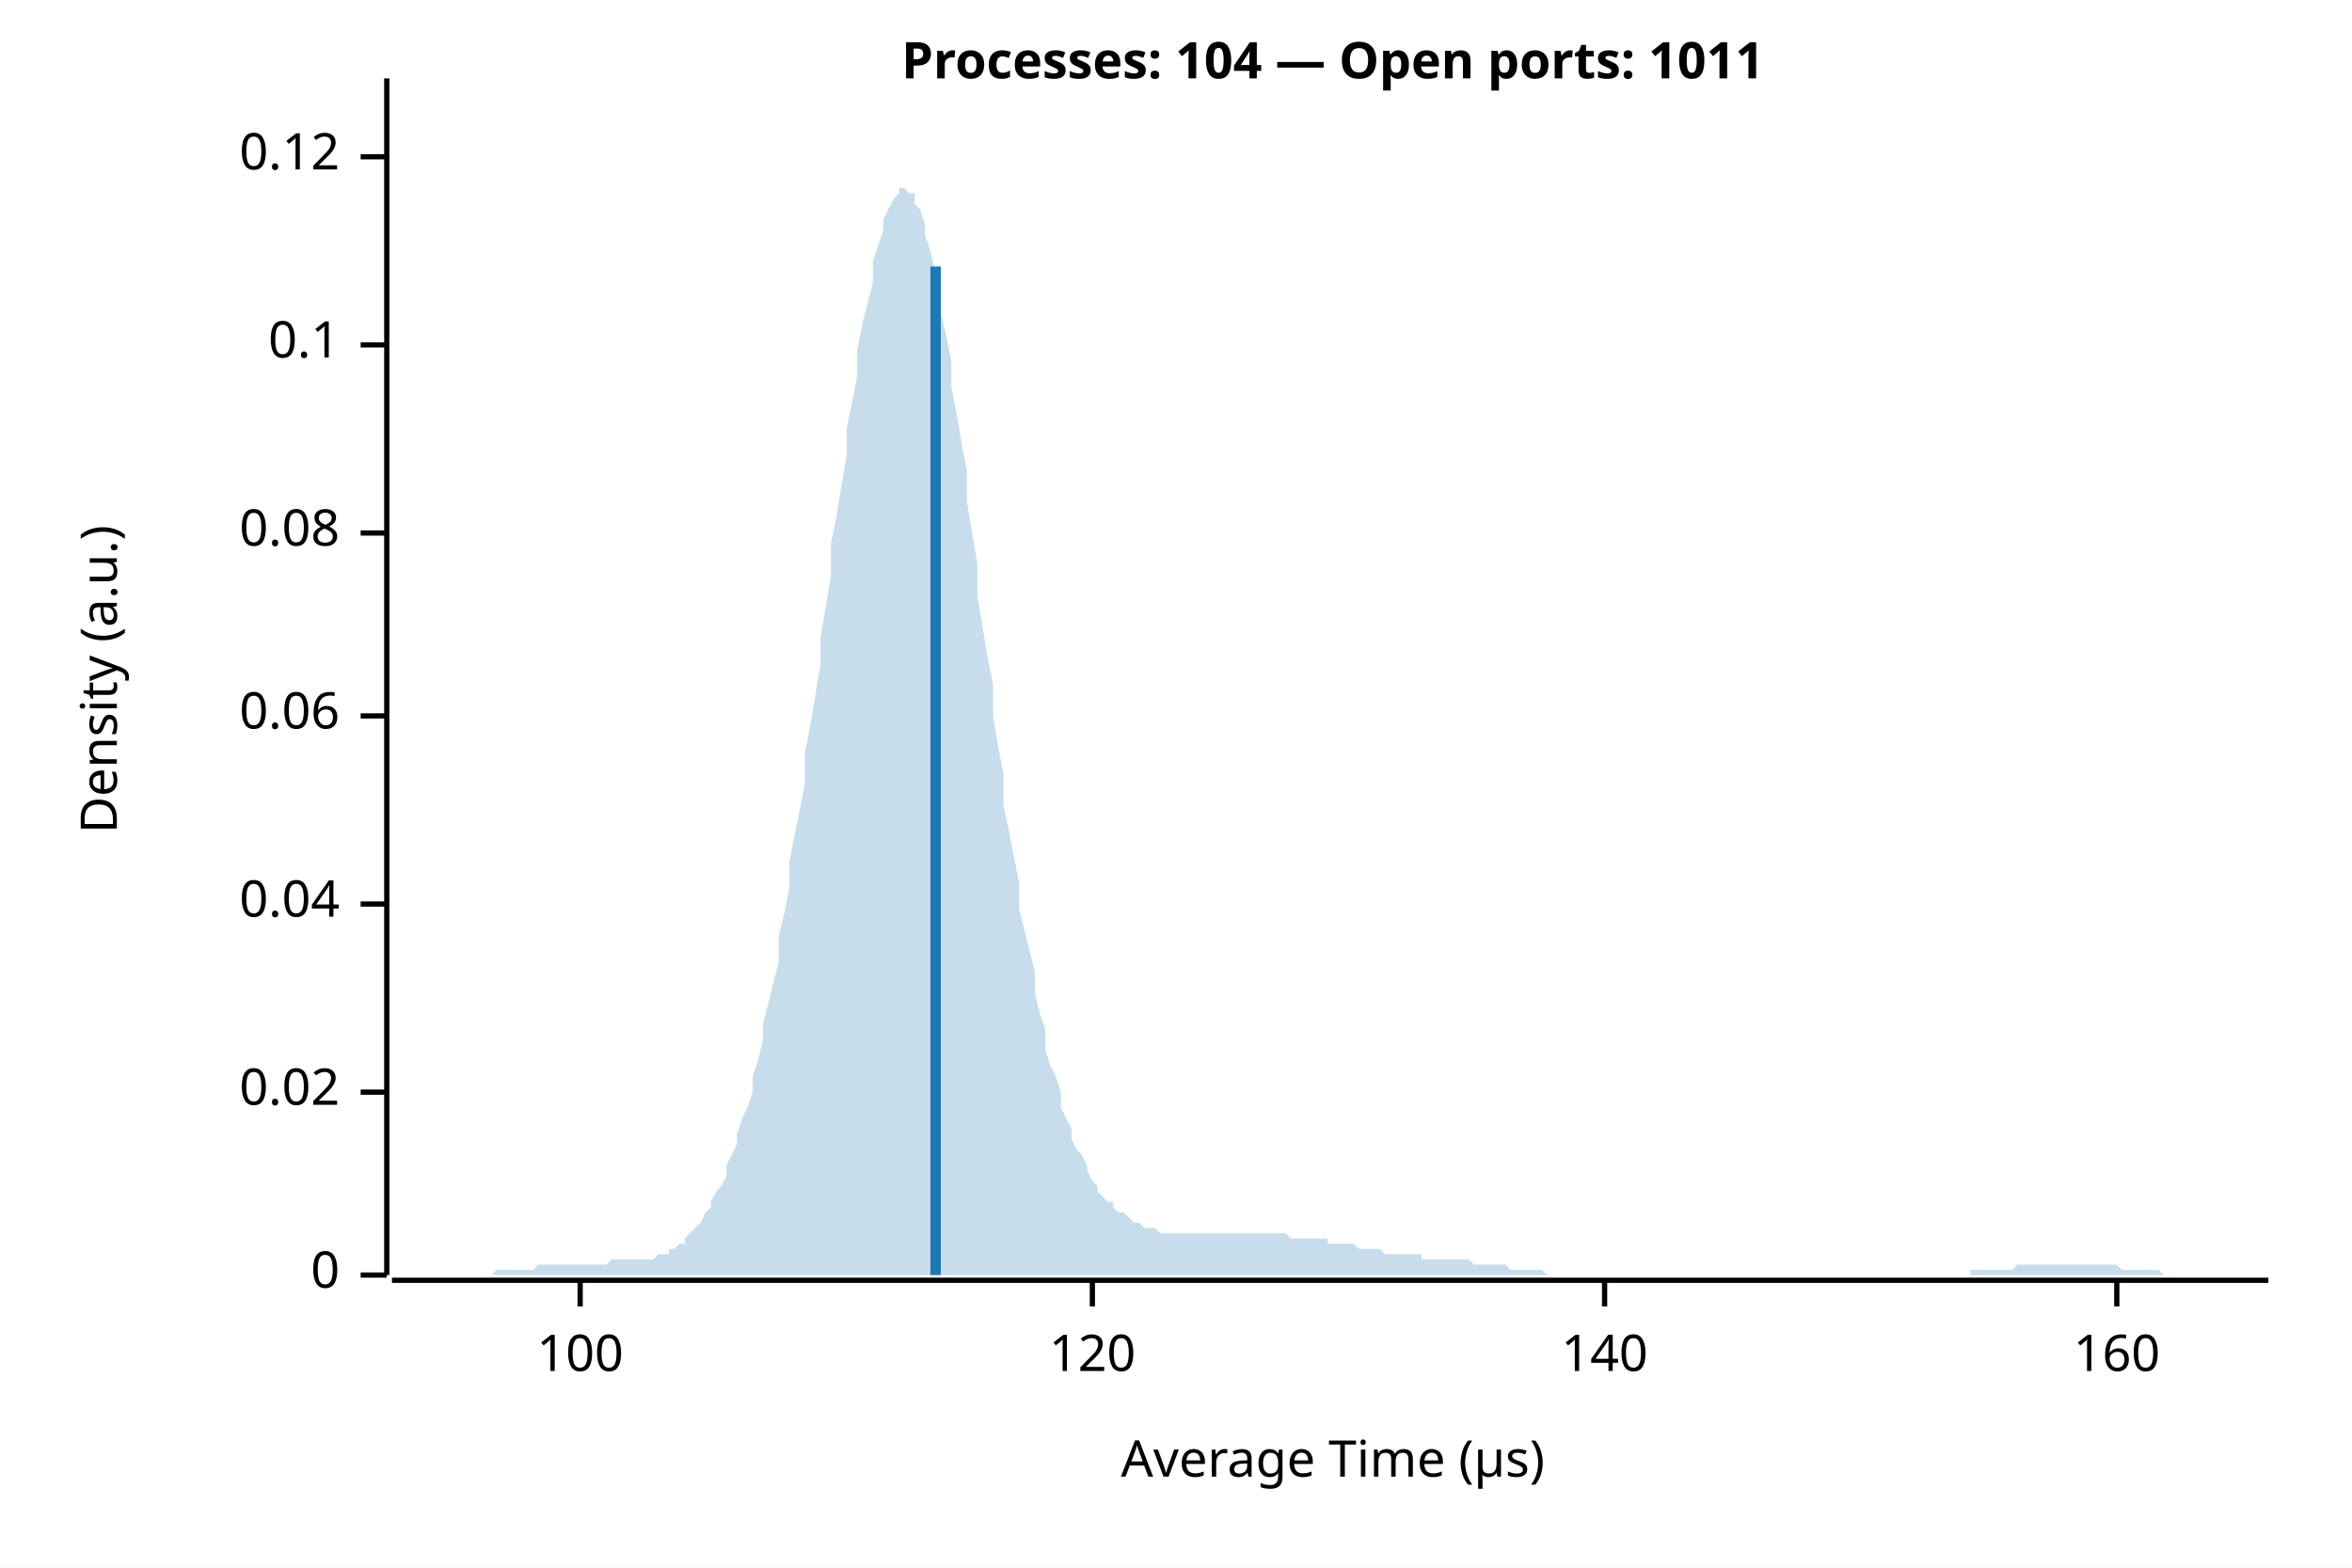
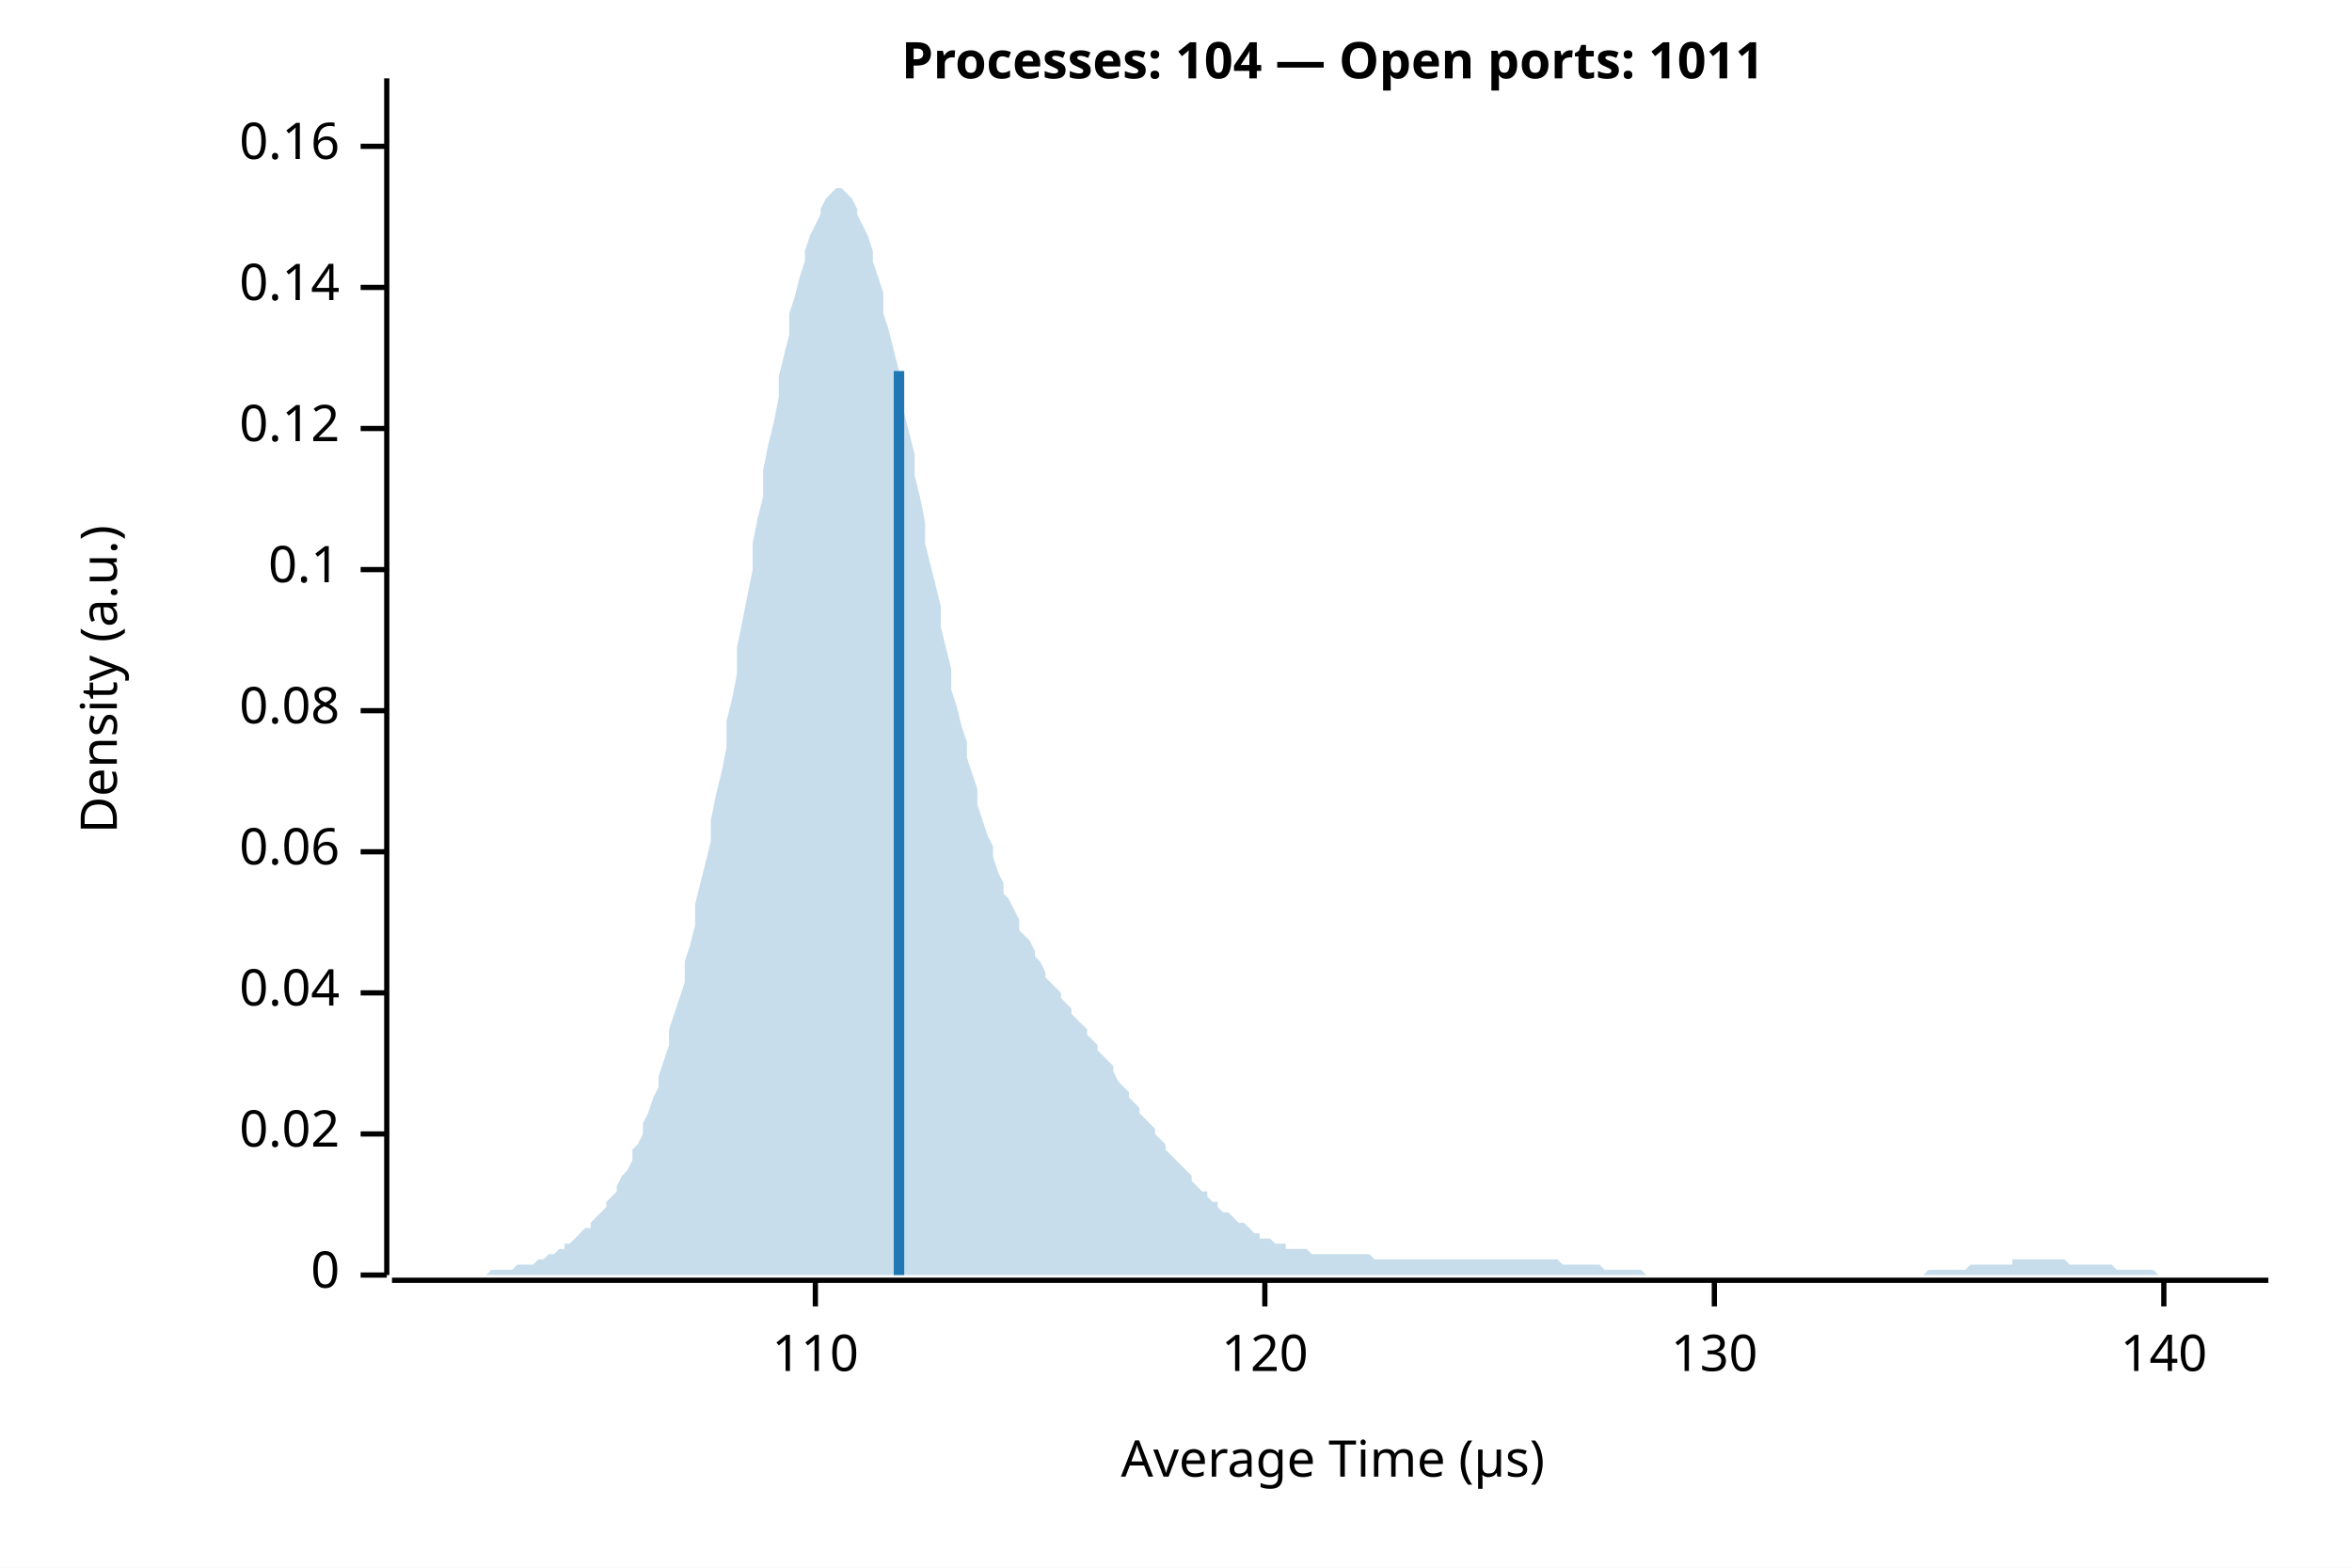
<svg xmlns="http://www.w3.org/2000/svg" width="450" height="300" viewBox="0 0 450 300">
  <rect width="100%" height="100%" fill="white" />
  <text x="255" y="15" font-weight="bold" text-anchor="middle" font-family="sans-serif" font-size="9.677" opacity="1" fill="#000000">Processes: 104 — Open ports: 1011</text>
  <text x="15" y="130" dy="0.76em" text-anchor="middle" font-family="sans-serif" font-size="9.677" opacity="1" fill="#000000" transform="rotate(270, 15, 130)">
Density (a.u.)
</text>
  <text x="255" y="285" dy="-0.5ex" text-anchor="middle" font-family="sans-serif" font-size="9.677" opacity="1" fill="#000000">
Average Time (µs)
</text>
  <polyline fill="none" opacity="1" stroke="#000000" stroke-width="1" points="74,15 74,244 " />
  <text x="65" y="244" dy="0.5ex" text-anchor="end" font-family="sans-serif" font-size="9.677" opacity="1" fill="#000000">
0
</text>
  <polyline fill="none" opacity="1" stroke="#000000" stroke-width="1" points="69,244 74,244 " />
-   <text x="65" y="209" dy="0.5ex" text-anchor="end" font-family="sans-serif" font-size="9.677" opacity="1" fill="#000000">
+   <text x="65" y="217" dy="0.5ex" text-anchor="end" font-family="sans-serif" font-size="9.677" opacity="1" fill="#000000">
0.02
</text>
-   <polyline fill="none" opacity="1" stroke="#000000" stroke-width="1" points="69,209 74,209 " />
-   <text x="65" y="173" dy="0.5ex" text-anchor="end" font-family="sans-serif" font-size="9.677" opacity="1" fill="#000000">
+   <polyline fill="none" opacity="1" stroke="#000000" stroke-width="1" points="69,217 74,217 " />
+   <text x="65" y="190" dy="0.5ex" text-anchor="end" font-family="sans-serif" font-size="9.677" opacity="1" fill="#000000">
0.04
</text>
-   <polyline fill="none" opacity="1" stroke="#000000" stroke-width="1" points="69,173 74,173 " />
-   <text x="65" y="137" dy="0.5ex" text-anchor="end" font-family="sans-serif" font-size="9.677" opacity="1" fill="#000000">
+   <polyline fill="none" opacity="1" stroke="#000000" stroke-width="1" points="69,190 74,190 " />
+   <text x="65" y="163" dy="0.5ex" text-anchor="end" font-family="sans-serif" font-size="9.677" opacity="1" fill="#000000">
0.06
</text>
-   <polyline fill="none" opacity="1" stroke="#000000" stroke-width="1" points="69,137 74,137 " />
-   <text x="65" y="102" dy="0.5ex" text-anchor="end" font-family="sans-serif" font-size="9.677" opacity="1" fill="#000000">
+   <polyline fill="none" opacity="1" stroke="#000000" stroke-width="1" points="69,163 74,163 " />
+   <text x="65" y="136" dy="0.5ex" text-anchor="end" font-family="sans-serif" font-size="9.677" opacity="1" fill="#000000">
0.08
</text>
-   <polyline fill="none" opacity="1" stroke="#000000" stroke-width="1" points="69,102 74,102 " />
-   <text x="65" y="66" dy="0.5ex" text-anchor="end" font-family="sans-serif" font-size="9.677" opacity="1" fill="#000000">
+   <polyline fill="none" opacity="1" stroke="#000000" stroke-width="1" points="69,136 74,136 " />
+   <text x="65" y="109" dy="0.5ex" text-anchor="end" font-family="sans-serif" font-size="9.677" opacity="1" fill="#000000">
0.1
</text>
-   <polyline fill="none" opacity="1" stroke="#000000" stroke-width="1" points="69,66 74,66 " />
-   <text x="65" y="30" dy="0.5ex" text-anchor="end" font-family="sans-serif" font-size="9.677" opacity="1" fill="#000000">
+   <polyline fill="none" opacity="1" stroke="#000000" stroke-width="1" points="69,109 74,109 " />
+   <text x="65" y="82" dy="0.5ex" text-anchor="end" font-family="sans-serif" font-size="9.677" opacity="1" fill="#000000">
0.12
</text>
-   <polyline fill="none" opacity="1" stroke="#000000" stroke-width="1" points="69,30 74,30 " />
+   <polyline fill="none" opacity="1" stroke="#000000" stroke-width="1" points="69,82 74,82 " />
+   <text x="65" y="55" dy="0.5ex" text-anchor="end" font-family="sans-serif" font-size="9.677" opacity="1" fill="#000000">
+ 0.14
+ </text>
+   <polyline fill="none" opacity="1" stroke="#000000" stroke-width="1" points="69,55 74,55 " />
+   <text x="65" y="28" dy="0.5ex" text-anchor="end" font-family="sans-serif" font-size="9.677" opacity="1" fill="#000000">
+ 0.16
+ </text>
+   <polyline fill="none" opacity="1" stroke="#000000" stroke-width="1" points="69,28 74,28 " />
  <polyline fill="none" opacity="1" stroke="#000000" stroke-width="1" points="75,245 434,245 " />
-   <text x="111" y="255" dy="0.76em" text-anchor="middle" font-family="sans-serif" font-size="9.677" opacity="1" fill="#000000">
- 100
+   <text x="156" y="255" dy="0.76em" text-anchor="middle" font-family="sans-serif" font-size="9.677" opacity="1" fill="#000000">
+ 110
</text>
-   <polyline fill="none" opacity="1" stroke="#000000" stroke-width="1" points="111,245 111,250 " />
-   <text x="209" y="255" dy="0.76em" text-anchor="middle" font-family="sans-serif" font-size="9.677" opacity="1" fill="#000000">
+   <polyline fill="none" opacity="1" stroke="#000000" stroke-width="1" points="156,245 156,250 " />
+   <text x="242" y="255" dy="0.76em" text-anchor="middle" font-family="sans-serif" font-size="9.677" opacity="1" fill="#000000">
120
</text>
-   <polyline fill="none" opacity="1" stroke="#000000" stroke-width="1" points="209,245 209,250 " />
-   <text x="307" y="255" dy="0.76em" text-anchor="middle" font-family="sans-serif" font-size="9.677" opacity="1" fill="#000000">
+   <polyline fill="none" opacity="1" stroke="#000000" stroke-width="1" points="242,245 242,250 " />
+   <text x="328" y="255" dy="0.76em" text-anchor="middle" font-family="sans-serif" font-size="9.677" opacity="1" fill="#000000">
+ 130
+ </text>
+   <polyline fill="none" opacity="1" stroke="#000000" stroke-width="1" points="328,245 328,250 " />
+   <text x="414" y="255" dy="0.76em" text-anchor="middle" font-family="sans-serif" font-size="9.677" opacity="1" fill="#000000">
140
</text>
-   <polyline fill="none" opacity="1" stroke="#000000" stroke-width="1" points="307,245 307,250 " />
-   <text x="405" y="255" dy="0.76em" text-anchor="middle" font-family="sans-serif" font-size="9.677" opacity="1" fill="#000000">
- 160
- </text>
-   <polyline fill="none" opacity="1" stroke="#000000" stroke-width="1" points="405,245 405,250 " />
-   <polygon opacity="0.25" fill="#1F78B4" points="75,244 75,244 76,244 77,244 77,244 78,244 79,244 80,244 80,244 81,244 82,244 82,244 83,244 84,244 85,244 85,244 86,244 87,244 87,244 88,244 89,244 90,244 90,244 91,244 92,244 92,244 93,244 94,244 95,243 95,243 96,243 97,243 98,243 98,243 99,243 100,243 100,243 101,243 102,243 103,242 103,242 104,242 105,242 105,242 106,242 107,242 108,242 108,242 109,242 110,242 110,242 111,242 112,242 113,242 113,242 114,242 115,242 116,242 116,242 117,241 118,241 118,241 119,241 120,241 121,241 121,241 122,241 123,241 123,241 124,241 125,241 126,240 126,240 127,240 128,240 128,239 129,239 130,238 131,238 131,237 132,236 133,235 133,235 134,234 135,232 136,231 136,230 137,228 138,227 139,225 139,223 140,221 141,219 141,217 142,214 143,212 144,209 144,206 145,203 146,199 146,196 147,192 148,188 149,184 149,179 150,175 151,170 151,165 152,160 153,155 154,150 154,144 155,139 156,133 157,127 157,122 158,116 159,110 159,104 160,99 161,93 162,87 162,82 163,77 164,72 164,67 165,62 166,58 167,54 167,50 168,47 169,44 169,42 170,40 171,38 172,37 172,36 173,36 174,37 175,37 175,39 176,40 177,43 177,45 178,48 179,52 180,55 180,60 181,64 182,69 182,74 183,79 184,85 185,90 185,96 186,102 187,108 187,114 188,120 189,126 190,131 190,137 191,143 192,148 192,154 193,159 194,164 195,169 195,174 196,178 197,182 198,186 198,190 199,194 200,197 200,201 201,204 202,206 203,209 203,212 204,214 205,216 205,218 206,220 207,221 208,223 208,224 209,226 210,227 210,228 211,229 212,230 213,230 213,231 214,232 215,232 216,233 216,233 217,234 218,234 218,234 219,235 220,235 221,235 221,235 222,236 223,236 223,236 224,236 225,236 226,236 226,236 227,236 228,236 228,236 229,236 230,236 231,236 231,236 232,236 233,236 233,236 234,236 235,236 236,236 236,236 237,236 238,236 239,236 239,236 240,236 241,236 241,236 242,236 243,236 244,236 244,236 245,236 246,236 246,236 247,237 248,237 249,237 249,237 250,237 251,237 251,237 252,237 253,237 254,237 254,238 255,238 256,238 257,238 257,238 258,238 259,238 259,238 260,239 261,239 262,239 262,239 263,239 264,239 264,239 265,240 266,240 267,240 267,240 268,240 269,240 269,240 270,240 271,240 272,240 272,241 273,241 274,241 275,241 275,241 276,241 277,241 277,241 278,241 279,241 280,241 280,241 281,241 282,242 282,242 283,242 284,242 285,242 285,242 286,242 287,242 287,242 288,242 289,243 290,243 290,243 291,243 292,243 292,243 293,243 294,243 295,243 295,243 296,244 297,244 298,244 298,244 299,244 300,244 300,244 301,244 302,244 303,244 303,244 304,244 305,244 305,244 306,244 307,244 308,244 308,244 309,244 310,244 310,244 311,244 312,244 313,244 313,244 314,244 315,244 316,244 316,244 317,244 318,244 318,244 319,244 320,244 321,244 321,244 322,244 323,244 323,244 324,244 325,244 326,244 326,244 327,244 328,244 328,244 329,244 330,244 331,244 331,244 332,244 333,244 333,244 334,244 335,244 336,244 336,244 337,244 338,244 339,244 339,244 340,244 341,244 341,244 342,244 343,244 344,244 344,244 345,244 346,244 346,244 347,244 348,244 349,244 349,244 350,244 351,244 351,244 352,244 353,244 354,244 354,244 355,244 356,244 357,244 357,244 358,244 359,244 359,244 360,244 361,244 362,244 362,244 363,244 364,244 364,244 365,244 366,244 367,244 367,244 368,244 369,244 369,244 370,244 371,244 372,244 372,244 373,244 374,244 375,244 375,244 376,244 377,244 377,243 378,243 379,243 380,243 380,243 381,243 382,243 382,243 383,243 384,243 385,243 385,243 386,242 387,242 387,242 388,242 389,242 390,242 390,242 391,242 392,242 392,242 393,242 394,242 395,242 395,242 396,242 397,242 398,242 398,242 399,242 400,242 400,242 401,242 402,242 403,242 403,242 404,242 405,242 405,242 406,243 407,243 408,243 408,243 409,243 410,243 410,243 411,243 412,243 413,243 413,243 414,244 415,244 416,244 416,244 417,244 418,244 418,244 419,244 420,244 421,244 421,244 422,244 423,244 423,244 424,244 425,244 426,244 426,244 427,244 428,244 428,244 429,244 430,244 431,244 431,244 432,244 433,244 434,244 434,244 75,244 " />
-   <polyline fill="none" opacity="1" stroke="#1F78B4" stroke-width="2" points="179,244 179,51 " />
+   <polyline fill="none" opacity="1" stroke="#000000" stroke-width="1" points="414,245 414,250 " />
+   <polygon opacity="0.25" fill="#1F78B4" points="75,244 75,244 76,244 77,244 77,244 78,244 79,244 80,244 80,244 81,244 82,244 82,244 83,244 84,244 85,244 85,244 86,244 87,244 87,244 88,244 89,244 90,244 90,244 91,244 92,244 92,244 93,244 94,243 95,243 95,243 96,243 97,243 98,243 98,243 99,242 100,242 100,242 101,242 102,242 103,241 103,241 104,241 105,240 105,240 106,240 107,239 108,239 108,238 109,238 110,237 110,237 111,236 112,235 113,235 113,234 114,233 115,232 116,231 116,230 117,229 118,228 118,227 119,225 120,224 121,222 121,220 122,219 123,217 123,215 124,213 125,210 126,208 126,206 127,203 128,200 128,197 129,194 130,191 131,188 131,184 132,181 133,177 133,173 134,169 135,165 136,161 136,157 137,152 138,148 139,143 139,138 140,134 141,129 141,124 142,119 143,114 144,109 144,104 145,99 146,95 146,90 147,85 148,81 149,76 149,72 150,68 151,64 151,60 152,57 153,53 154,50 154,48 155,45 156,43 157,41 157,40 158,38 159,37 159,37 160,36 161,36 162,37 162,37 163,38 164,40 164,41 165,43 166,45 167,48 167,50 168,53 169,56 169,60 170,63 171,67 172,71 172,75 173,79 174,83 175,87 175,91 176,95 177,100 177,104 178,108 179,112 180,116 180,120 181,124 182,128 182,132 183,135 184,139 185,142 185,145 186,148 187,151 187,154 188,157 189,160 190,162 190,164 191,167 192,169 192,171 193,172 194,174 195,176 195,178 196,179 197,180 198,182 198,183 199,184 200,186 200,187 201,188 202,189 203,190 203,191 204,192 205,193 205,194 206,195 207,196 208,197 208,198 209,199 210,200 210,201 211,202 212,203 213,204 213,205 214,207 215,208 216,209 216,210 217,211 218,212 218,213 219,214 220,215 221,216 221,217 222,218 223,219 223,220 224,221 225,222 226,223 226,223 227,224 228,225 228,226 229,227 230,228 231,228 231,229 232,230 233,230 233,231 234,232 235,232 236,233 236,233 237,234 238,234 239,235 239,235 240,236 241,236 241,237 242,237 243,237 244,238 244,238 245,238 246,238 246,239 247,239 248,239 249,239 249,239 250,239 251,240 251,240 252,240 253,240 254,240 254,240 255,240 256,240 257,240 257,240 258,240 259,240 259,240 260,240 261,240 262,240 262,240 263,241 264,241 264,241 265,241 266,241 267,241 267,241 268,241 269,241 269,241 270,241 271,241 272,241 272,241 273,241 274,241 275,241 275,241 276,241 277,241 277,241 278,241 279,241 280,241 280,241 281,241 282,241 282,241 283,241 284,241 285,241 285,241 286,241 287,241 287,241 288,241 289,241 290,241 290,241 291,241 292,241 292,241 293,241 294,241 295,241 295,241 296,241 297,241 298,241 298,241 299,242 300,242 300,242 301,242 302,242 303,242 303,242 304,242 305,242 305,242 306,242 307,243 308,243 308,243 309,243 310,243 310,243 311,243 312,243 313,243 313,243 314,243 315,244 316,244 316,244 317,244 318,244 318,244 319,244 320,244 321,244 321,244 322,244 323,244 323,244 324,244 325,244 326,244 326,244 327,244 328,244 328,244 329,244 330,244 331,244 331,244 332,244 333,244 333,244 334,244 335,244 336,244 336,244 337,244 338,244 339,244 339,244 340,244 341,244 341,244 342,244 343,244 344,244 344,244 345,244 346,244 346,244 347,244 348,244 349,244 349,244 350,244 351,244 351,244 352,244 353,244 354,244 354,244 355,244 356,244 357,244 357,244 358,244 359,244 359,244 360,244 361,244 362,244 362,244 363,244 364,244 364,244 365,244 366,244 367,244 367,244 368,244 369,243 369,243 370,243 371,243 372,243 372,243 373,243 374,243 375,243 375,243 376,243 377,242 377,242 378,242 379,242 380,242 380,242 381,242 382,242 382,242 383,242 384,242 385,242 385,241 386,241 387,241 387,241 388,241 389,241 390,241 390,241 391,241 392,241 392,241 393,241 394,241 395,241 395,241 396,242 397,242 398,242 398,242 399,242 400,242 400,242 401,242 402,242 403,242 403,242 404,242 405,243 405,243 406,243 407,243 408,243 408,243 409,243 410,243 410,243 411,243 412,243 413,244 413,244 414,244 415,244 416,244 416,244 417,244 418,244 418,244 419,244 420,244 421,244 421,244 422,244 423,244 423,244 424,244 425,244 426,244 426,244 427,244 428,244 428,244 429,244 430,244 431,244 431,244 432,244 433,244 434,244 434,244 75,244 " />
+   <polyline fill="none" opacity="1" stroke="#1F78B4" stroke-width="2" points="172,244 172,71 " />
</svg>
